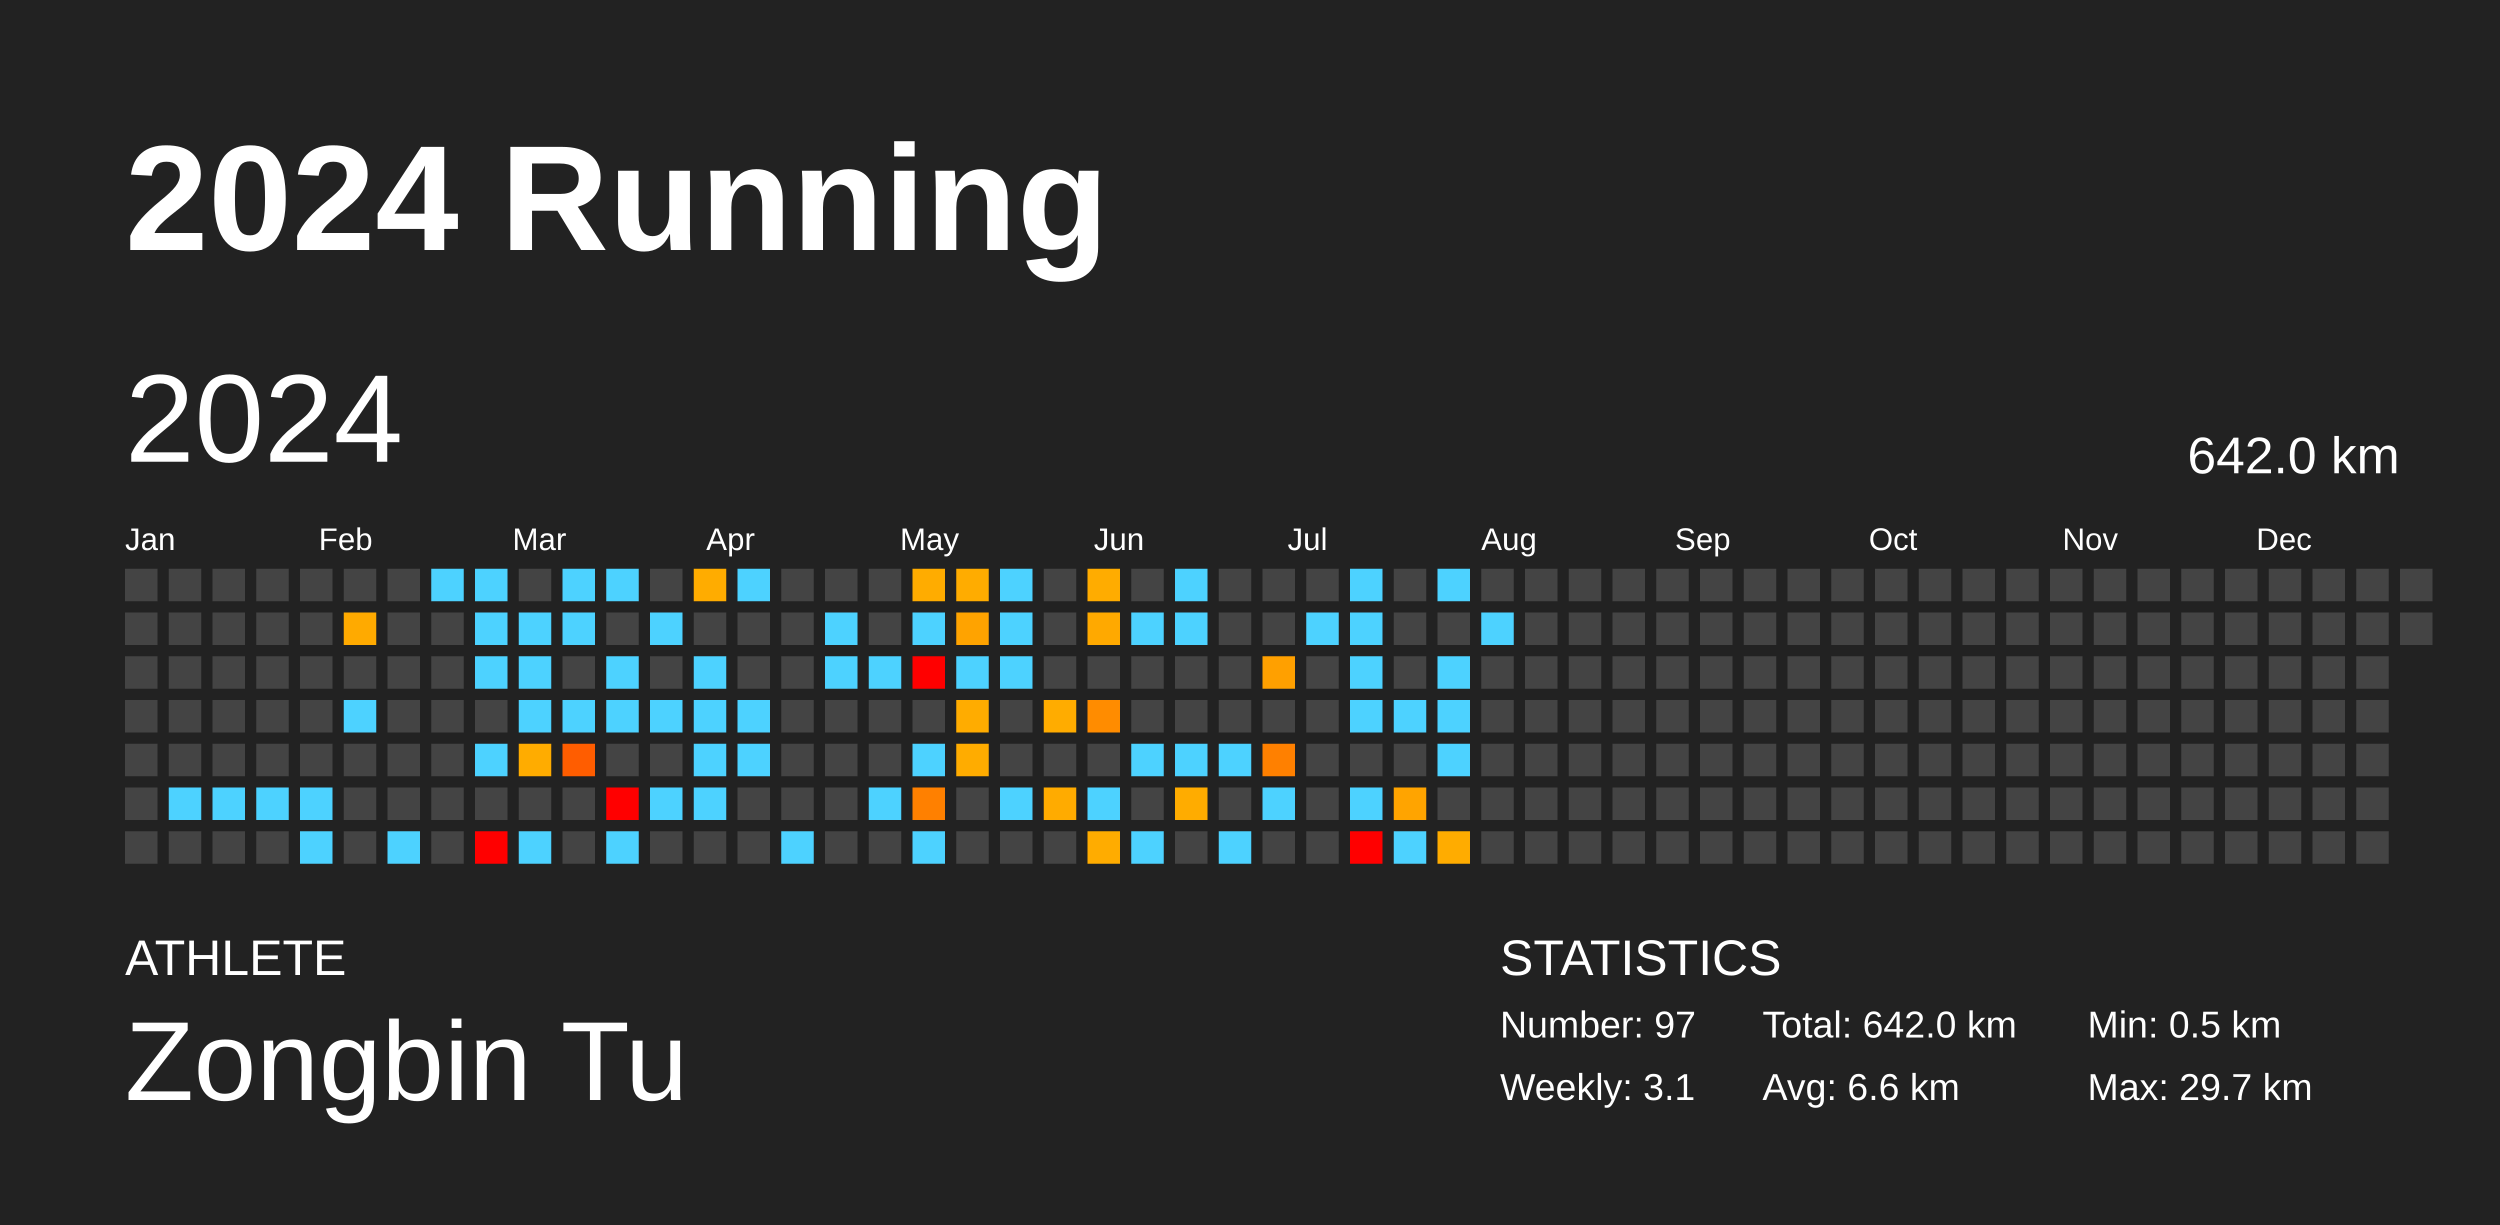
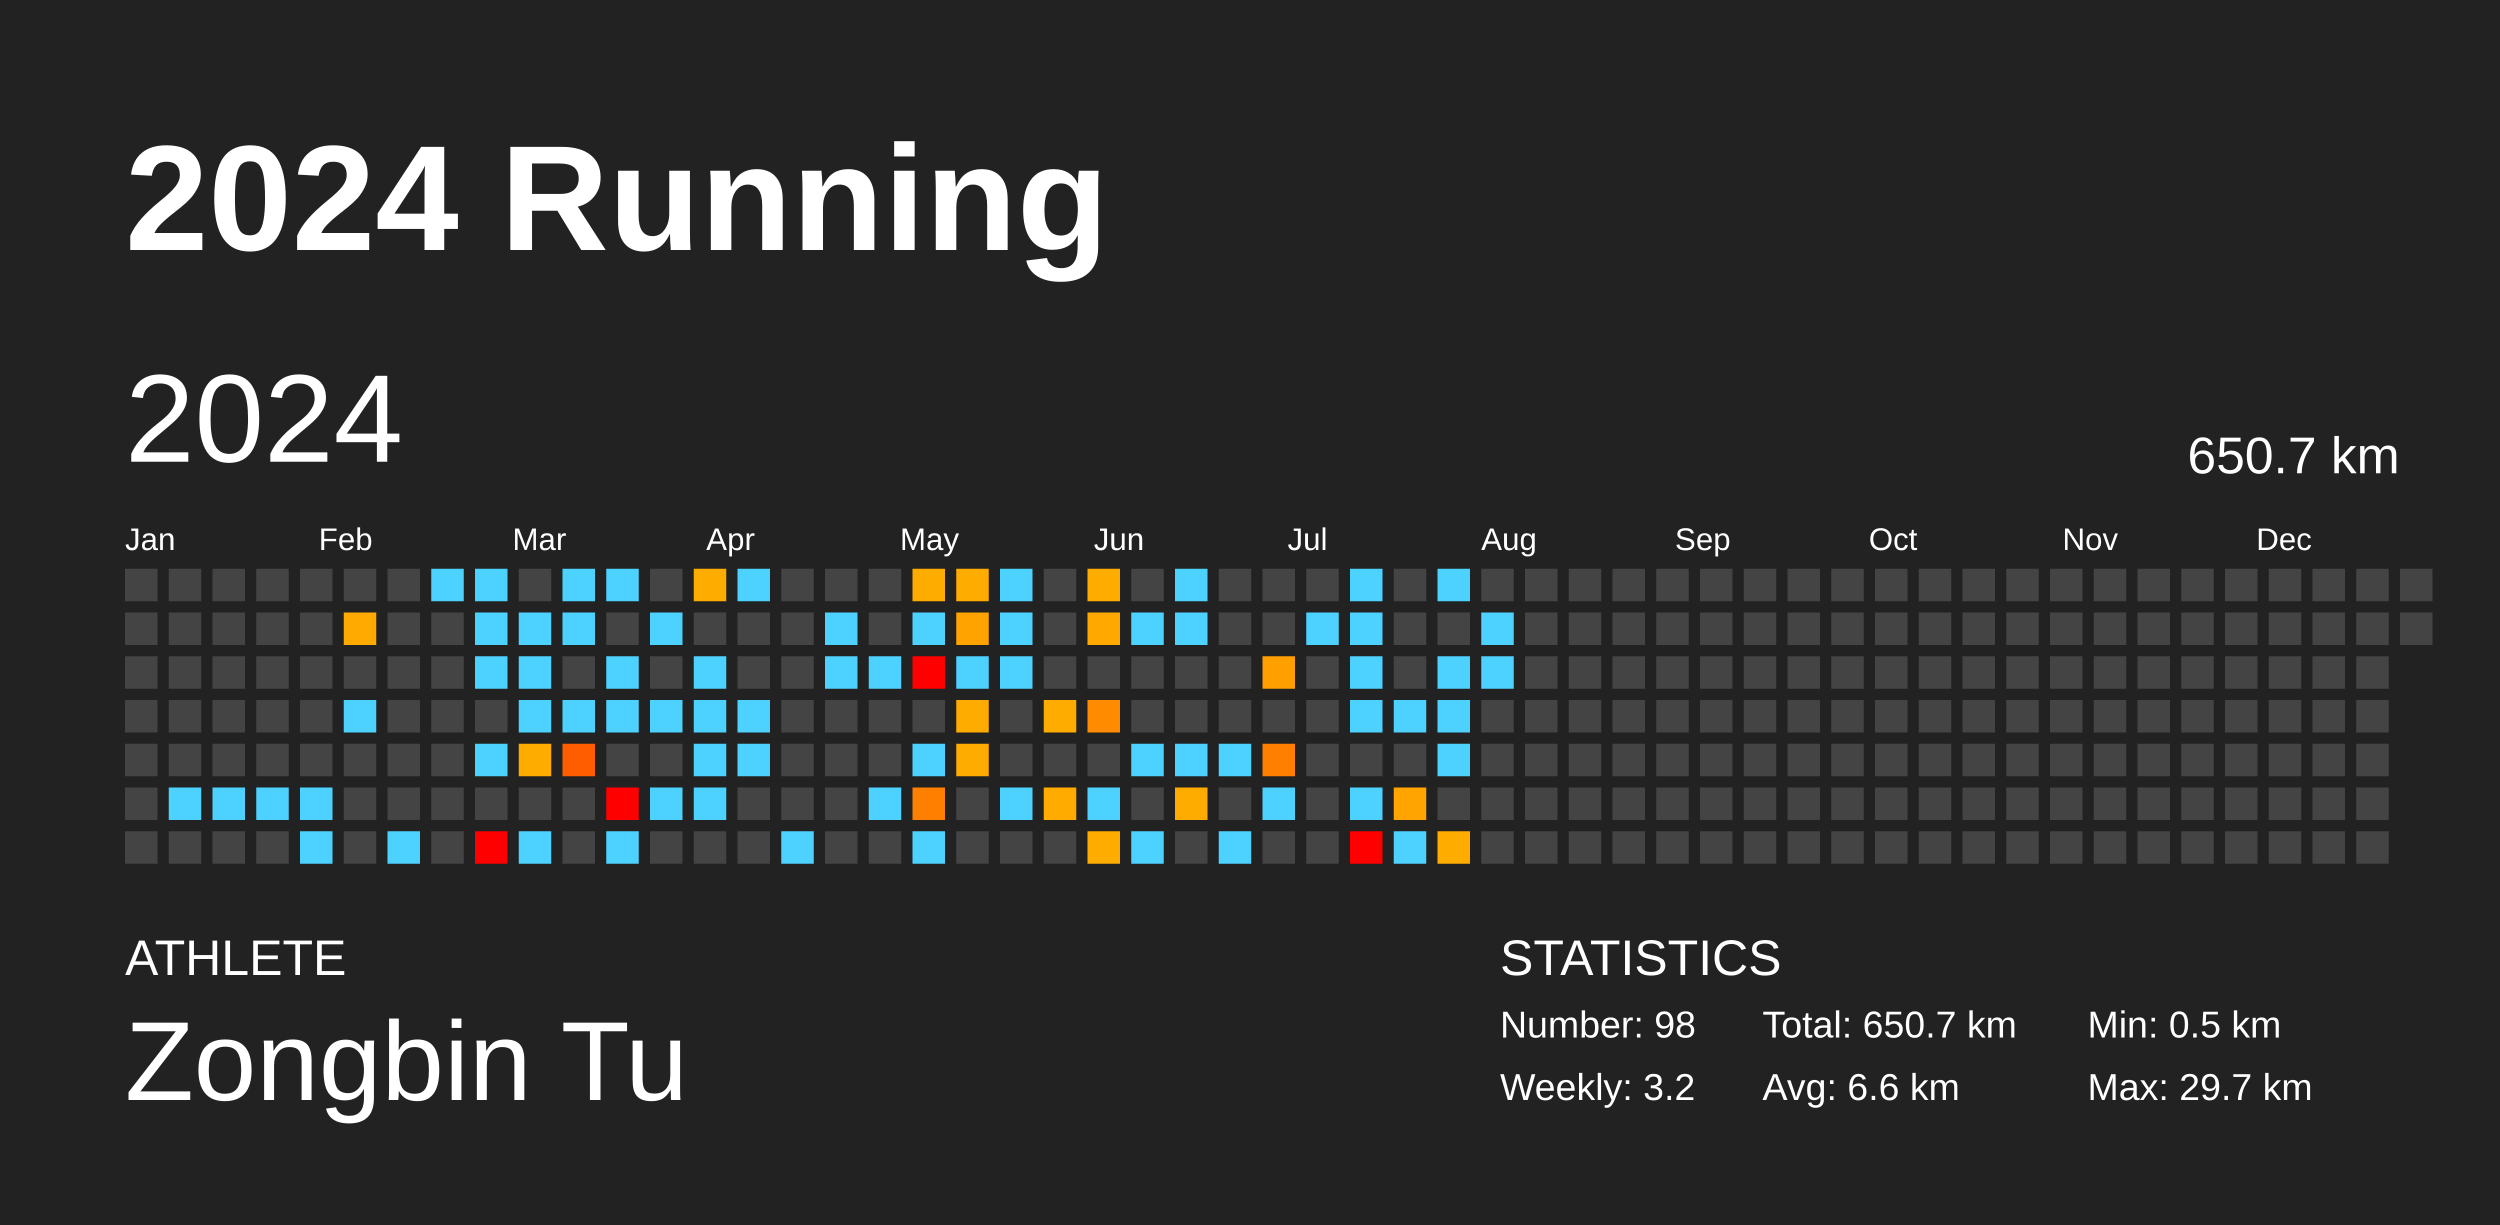
<svg xmlns="http://www.w3.org/2000/svg" baseProfile="full" height="98mm" version="1.1" viewBox="0,0,200,98" width="200mm">
  <defs />
  <rect fill="#222222" height="98" width="200" x="0" y="0" />
  <text fill="#FFFFFF" style="font-size:12px; font-family:Arial; font-weight:bold;" x="10" y="20">2024 Running</text>
  <text fill="#FFFFFF" style="font-size:4px; font-family:Arial" x="10" y="78">ATHLETE</text>
  <text fill="#FFFFFF" style="font-size:9px; font-family:Arial" x="10" y="88">Zongbin Tu</text>
  <text fill="#FFFFFF" style="font-size:4px; font-family:Arial" x="120" y="78">STATISTICS</text>
-   <text fill="#FFFFFF" style="font-size:3px; font-family:Arial" x="120" y="83">Number: 97</text>
-   <text fill="#FFFFFF" style="font-size:3px; font-family:Arial" x="120" y="88">Weekly: 3.1</text>
-   <text fill="#FFFFFF" style="font-size:3px; font-family:Arial" x="141" y="83">Total: 642.0 km</text>
+   <text fill="#FFFFFF" style="font-size:3px; font-family:Arial" x="120" y="83">Number: 98</text>
+   <text fill="#FFFFFF" style="font-size:3px; font-family:Arial" x="120" y="88">Weekly: 3.2</text>
+   <text fill="#FFFFFF" style="font-size:3px; font-family:Arial" x="141" y="83">Total: 650.7 km</text>
  <text fill="#FFFFFF" style="font-size:3px; font-family:Arial" x="141" y="88">Avg: 6.6 km</text>
  <text fill="#FFFFFF" style="font-size:3px; font-family:Arial" x="167" y="83">Min: 0.5 km</text>
  <text fill="#FFFFFF" style="font-size:3px; font-family:Arial" x="167" y="88">Max: 29.7 km</text>
  <text dominant-baseline="hanging" fill="#FFFFFF" style="font-size:10.0px; font-family:Arial;" x="10" y="30">2024</text>
-   <text dominant-baseline="hanging" fill="#FFFFFF" style="font-size:4.125px; font-family:Arial;" x="175" y="35">642.0 km</text>
+   <text dominant-baseline="hanging" fill="#FFFFFF" style="font-size:4.125px; font-family:Arial;" x="175" y="35">650.7 km</text>
  <text fill="#FFFFFF" style="font-size:2.5px; font-family:Arial" x="10.0" y="44">Jan</text>
  <text fill="#FFFFFF" style="font-size:2.5px; font-family:Arial" x="25.5" y="44">Feb</text>
  <text fill="#FFFFFF" style="font-size:2.5px; font-family:Arial" x="41.0" y="44">Mar</text>
  <text fill="#FFFFFF" style="font-size:2.5px; font-family:Arial" x="56.5" y="44">Apr</text>
  <text fill="#FFFFFF" style="font-size:2.5px; font-family:Arial" x="72.0" y="44">May</text>
  <text fill="#FFFFFF" style="font-size:2.5px; font-family:Arial" x="87.5" y="44">Jun</text>
  <text fill="#FFFFFF" style="font-size:2.5px; font-family:Arial" x="103.0" y="44">Jul</text>
  <text fill="#FFFFFF" style="font-size:2.5px; font-family:Arial" x="118.5" y="44">Aug</text>
  <text fill="#FFFFFF" style="font-size:2.5px; font-family:Arial" x="134.0" y="44">Sep</text>
  <text fill="#FFFFFF" style="font-size:2.5px; font-family:Arial" x="149.5" y="44">Oct</text>
  <text fill="#FFFFFF" style="font-size:2.5px; font-family:Arial" x="165.0" y="44">Nov</text>
  <text fill="#FFFFFF" style="font-size:2.5px; font-family:Arial" x="180.5" y="44">Dec</text>
  <rect fill="#444444" height="2.6" width="2.6" x="10.0" y="45.5" />
  <rect fill="#444444" height="2.6" width="2.6" x="10.0" y="49.0" />
  <rect fill="#444444" height="2.6" width="2.6" x="10.0" y="52.5" />
  <rect fill="#444444" height="2.6" width="2.6" x="10.0" y="56.0" />
  <rect fill="#444444" height="2.6" width="2.6" x="10.0" y="59.5" />
  <rect fill="#444444" height="2.6" width="2.6" x="10.0" y="63.0" />
  <rect fill="#444444" height="2.6" width="2.6" x="10.0" y="66.5" />
  <rect fill="#444444" height="2.6" width="2.6" x="13.5" y="45.5" />
  <rect fill="#444444" height="2.6" width="2.6" x="13.5" y="49.0" />
  <rect fill="#444444" height="2.6" width="2.6" x="13.5" y="52.5" />
  <rect fill="#444444" height="2.6" width="2.6" x="13.5" y="56.0" />
  <rect fill="#444444" height="2.6" width="2.6" x="13.5" y="59.5" />
  <rect fill="#4dd2ff" height="2.6" width="2.6" x="13.5" y="63.0" />
  <rect fill="#444444" height="2.6" width="2.6" x="13.5" y="66.5" />
  <rect fill="#444444" height="2.6" width="2.6" x="17.0" y="45.5" />
  <rect fill="#444444" height="2.6" width="2.6" x="17.0" y="49.0" />
  <rect fill="#444444" height="2.6" width="2.6" x="17.0" y="52.5" />
  <rect fill="#444444" height="2.6" width="2.6" x="17.0" y="56.0" />
  <rect fill="#444444" height="2.6" width="2.6" x="17.0" y="59.5" />
  <rect fill="#4dd2ff" height="2.6" width="2.6" x="17.0" y="63.0" />
  <rect fill="#444444" height="2.6" width="2.6" x="17.0" y="66.5" />
  <rect fill="#444444" height="2.6" width="2.6" x="20.5" y="45.5" />
  <rect fill="#444444" height="2.6" width="2.6" x="20.5" y="49.0" />
  <rect fill="#444444" height="2.6" width="2.6" x="20.5" y="52.5" />
  <rect fill="#444444" height="2.6" width="2.6" x="20.5" y="56.0" />
  <rect fill="#444444" height="2.6" width="2.6" x="20.5" y="59.5" />
  <rect fill="#4dd2ff" height="2.6" width="2.6" x="20.5" y="63.0" />
  <rect fill="#444444" height="2.6" width="2.6" x="20.5" y="66.5" />
  <rect fill="#444444" height="2.6" width="2.6" x="24.0" y="45.5" />
  <rect fill="#444444" height="2.6" width="2.6" x="24.0" y="49.0" />
  <rect fill="#444444" height="2.6" width="2.6" x="24.0" y="52.5" />
  <rect fill="#444444" height="2.6" width="2.6" x="24.0" y="56.0" />
  <rect fill="#444444" height="2.6" width="2.6" x="24.0" y="59.5" />
  <rect fill="#4dd2ff" height="2.6" width="2.6" x="24.0" y="63.0" />
  <rect fill="#4dd2ff" height="2.6" width="2.6" x="24.0" y="66.5" />
  <rect fill="#444444" height="2.6" width="2.6" x="27.5" y="45.5" />
  <rect fill="#ffaa00" height="2.6" width="2.6" x="27.5" y="49.0" />
  <rect fill="#444444" height="2.6" width="2.6" x="27.5" y="52.5" />
  <rect fill="#4dd2ff" height="2.6" width="2.6" x="27.5" y="56.0" />
  <rect fill="#444444" height="2.6" width="2.6" x="27.5" y="59.5" />
  <rect fill="#444444" height="2.6" width="2.6" x="27.5" y="63.0" />
  <rect fill="#444444" height="2.6" width="2.6" x="27.5" y="66.5" />
  <rect fill="#444444" height="2.6" width="2.6" x="31.0" y="45.5" />
  <rect fill="#444444" height="2.6" width="2.6" x="31.0" y="49.0" />
  <rect fill="#444444" height="2.6" width="2.6" x="31.0" y="52.5" />
  <rect fill="#444444" height="2.6" width="2.6" x="31.0" y="56.0" />
  <rect fill="#444444" height="2.6" width="2.6" x="31.0" y="59.5" />
  <rect fill="#444444" height="2.6" width="2.6" x="31.0" y="63.0" />
  <rect fill="#4dd2ff" height="2.6" width="2.6" x="31.0" y="66.5" />
  <rect fill="#4dd2ff" height="2.6" width="2.6" x="34.5" y="45.5" />
  <rect fill="#444444" height="2.6" width="2.6" x="34.5" y="49.0" />
  <rect fill="#444444" height="2.6" width="2.6" x="34.5" y="52.5" />
  <rect fill="#444444" height="2.6" width="2.6" x="34.5" y="56.0" />
  <rect fill="#444444" height="2.6" width="2.6" x="34.5" y="59.5" />
  <rect fill="#444444" height="2.6" width="2.6" x="34.5" y="63.0" />
  <rect fill="#444444" height="2.6" width="2.6" x="34.5" y="66.5" />
  <rect fill="#4dd2ff" height="2.6" width="2.6" x="38.0" y="45.5" />
  <rect fill="#4dd2ff" height="2.6" width="2.6" x="38.0" y="49.0" />
  <rect fill="#4dd2ff" height="2.6" width="2.6" x="38.0" y="52.5" />
  <rect fill="#444444" height="2.6" width="2.6" x="38.0" y="56.0" />
  <rect fill="#4dd2ff" height="2.6" width="2.6" x="38.0" y="59.5" />
  <rect fill="#444444" height="2.6" width="2.6" x="38.0" y="63.0" />
  <rect fill="red" height="2.6" width="2.6" x="38.0" y="66.5" />
  <rect fill="#444444" height="2.6" width="2.6" x="41.5" y="45.5" />
  <rect fill="#4dd2ff" height="2.6" width="2.6" x="41.5" y="49.0" />
  <rect fill="#4dd2ff" height="2.6" width="2.6" x="41.5" y="52.5" />
  <rect fill="#4dd2ff" height="2.6" width="2.6" x="41.5" y="56.0" />
  <rect fill="#ffac00" height="2.6" width="2.6" x="41.5" y="59.5" />
  <rect fill="#444444" height="2.6" width="2.6" x="41.5" y="63.0" />
  <rect fill="#4dd2ff" height="2.6" width="2.6" x="41.5" y="66.5" />
  <rect fill="#4dd2ff" height="2.6" width="2.6" x="45.0" y="45.5" />
  <rect fill="#4dd2ff" height="2.6" width="2.6" x="45.0" y="49.0" />
  <rect fill="#444444" height="2.6" width="2.6" x="45.0" y="52.5" />
  <rect fill="#4dd2ff" height="2.6" width="2.6" x="45.0" y="56.0" />
  <rect fill="#ff5d00" height="2.6" width="2.6" x="45.0" y="59.5" />
  <rect fill="#444444" height="2.6" width="2.6" x="45.0" y="63.0" />
  <rect fill="#444444" height="2.6" width="2.6" x="45.0" y="66.5" />
  <rect fill="#4dd2ff" height="2.6" width="2.6" x="48.5" y="45.5" />
  <rect fill="#444444" height="2.6" width="2.6" x="48.5" y="49.0" />
  <rect fill="#4dd2ff" height="2.6" width="2.6" x="48.5" y="52.5" />
  <rect fill="#4dd2ff" height="2.6" width="2.6" x="48.5" y="56.0" />
  <rect fill="#444444" height="2.6" width="2.6" x="48.5" y="59.5" />
  <rect fill="red" height="2.6" width="2.6" x="48.5" y="63.0" />
  <rect fill="#4dd2ff" height="2.6" width="2.6" x="48.5" y="66.5" />
  <rect fill="#444444" height="2.6" width="2.6" x="52.0" y="45.5" />
  <rect fill="#4dd2ff" height="2.6" width="2.6" x="52.0" y="49.0" />
  <rect fill="#444444" height="2.6" width="2.6" x="52.0" y="52.5" />
  <rect fill="#4dd2ff" height="2.6" width="2.6" x="52.0" y="56.0" />
  <rect fill="#444444" height="2.6" width="2.6" x="52.0" y="59.5" />
  <rect fill="#4dd2ff" height="2.6" width="2.6" x="52.0" y="63.0" />
  <rect fill="#444444" height="2.6" width="2.6" x="52.0" y="66.5" />
  <rect fill="#ffac00" height="2.6" width="2.6" x="55.5" y="45.5" />
  <rect fill="#444444" height="2.6" width="2.6" x="55.5" y="49.0" />
  <rect fill="#4dd2ff" height="2.6" width="2.6" x="55.5" y="52.5" />
  <rect fill="#4dd2ff" height="2.6" width="2.6" x="55.5" y="56.0" />
  <rect fill="#4dd2ff" height="2.6" width="2.6" x="55.5" y="59.5" />
  <rect fill="#4dd2ff" height="2.6" width="2.6" x="55.5" y="63.0" />
  <rect fill="#444444" height="2.6" width="2.6" x="55.5" y="66.5" />
  <rect fill="#4dd2ff" height="2.6" width="2.6" x="59.0" y="45.5" />
  <rect fill="#444444" height="2.6" width="2.6" x="59.0" y="49.0" />
  <rect fill="#444444" height="2.6" width="2.6" x="59.0" y="52.5" />
  <rect fill="#4dd2ff" height="2.6" width="2.6" x="59.0" y="56.0" />
  <rect fill="#4dd2ff" height="2.6" width="2.6" x="59.0" y="59.5" />
  <rect fill="#444444" height="2.6" width="2.6" x="59.0" y="63.0" />
  <rect fill="#444444" height="2.6" width="2.6" x="59.0" y="66.5" />
  <rect fill="#444444" height="2.6" width="2.6" x="62.5" y="45.5" />
  <rect fill="#444444" height="2.6" width="2.6" x="62.5" y="49.0" />
  <rect fill="#444444" height="2.6" width="2.6" x="62.5" y="52.5" />
  <rect fill="#444444" height="2.6" width="2.6" x="62.5" y="56.0" />
  <rect fill="#444444" height="2.6" width="2.6" x="62.5" y="59.5" />
  <rect fill="#444444" height="2.6" width="2.6" x="62.5" y="63.0" />
  <rect fill="#4dd2ff" height="2.6" width="2.6" x="62.5" y="66.5" />
  <rect fill="#444444" height="2.6" width="2.6" x="66.0" y="45.5" />
  <rect fill="#4dd2ff" height="2.6" width="2.6" x="66.0" y="49.0" />
  <rect fill="#4dd2ff" height="2.6" width="2.6" x="66.0" y="52.5" />
  <rect fill="#444444" height="2.6" width="2.6" x="66.0" y="56.0" />
  <rect fill="#444444" height="2.6" width="2.6" x="66.0" y="59.5" />
  <rect fill="#444444" height="2.6" width="2.6" x="66.0" y="63.0" />
  <rect fill="#444444" height="2.6" width="2.6" x="66.0" y="66.5" />
  <rect fill="#444444" height="2.6" width="2.6" x="69.5" y="45.5" />
  <rect fill="#444444" height="2.6" width="2.6" x="69.5" y="49.0" />
  <rect fill="#4dd2ff" height="2.6" width="2.6" x="69.5" y="52.5" />
  <rect fill="#444444" height="2.6" width="2.6" x="69.5" y="56.0" />
  <rect fill="#444444" height="2.6" width="2.6" x="69.5" y="59.5" />
  <rect fill="#4dd2ff" height="2.6" width="2.6" x="69.5" y="63.0" />
  <rect fill="#444444" height="2.6" width="2.6" x="69.5" y="66.5" />
  <rect fill="#ffac00" height="2.6" width="2.6" x="73.0" y="45.5" />
  <rect fill="#4dd2ff" height="2.6" width="2.6" x="73.0" y="49.0" />
  <rect fill="red" height="2.6" width="2.6" x="73.0" y="52.5" />
  <rect fill="#444444" height="2.6" width="2.6" x="73.0" y="56.0" />
  <rect fill="#4dd2ff" height="2.6" width="2.6" x="73.0" y="59.5" />
  <rect fill="#ff8000" height="2.6" width="2.6" x="73.0" y="63.0" />
  <rect fill="#4dd2ff" height="2.6" width="2.6" x="73.0" y="66.5" />
  <rect fill="#ffac00" height="2.6" width="2.6" x="76.5" y="45.5" />
  <rect fill="#ffa300" height="2.6" width="2.6" x="76.5" y="49.0" />
  <rect fill="#4dd2ff" height="2.6" width="2.6" x="76.5" y="52.5" />
  <rect fill="#ffac00" height="2.6" width="2.6" x="76.5" y="56.0" />
  <rect fill="#ffac00" height="2.6" width="2.6" x="76.5" y="59.5" />
  <rect fill="#444444" height="2.6" width="2.6" x="76.5" y="63.0" />
  <rect fill="#444444" height="2.6" width="2.6" x="76.5" y="66.5" />
  <rect fill="#4dd2ff" height="2.6" width="2.6" x="80.0" y="45.5" />
  <rect fill="#4dd2ff" height="2.6" width="2.6" x="80.0" y="49.0" />
  <rect fill="#4dd2ff" height="2.6" width="2.6" x="80.0" y="52.5" />
  <rect fill="#444444" height="2.6" width="2.6" x="80.0" y="56.0" />
  <rect fill="#444444" height="2.6" width="2.6" x="80.0" y="59.5" />
  <rect fill="#4dd2ff" height="2.6" width="2.6" x="80.0" y="63.0" />
  <rect fill="#444444" height="2.6" width="2.6" x="80.0" y="66.5" />
  <rect fill="#444444" height="2.6" width="2.6" x="83.5" y="45.5" />
  <rect fill="#444444" height="2.6" width="2.6" x="83.5" y="49.0" />
  <rect fill="#444444" height="2.6" width="2.6" x="83.5" y="52.5" />
  <rect fill="#ffac00" height="2.6" width="2.6" x="83.5" y="56.0" />
  <rect fill="#444444" height="2.6" width="2.6" x="83.5" y="59.5" />
  <rect fill="#ffab00" height="2.6" width="2.6" x="83.5" y="63.0" />
  <rect fill="#444444" height="2.6" width="2.6" x="83.5" y="66.5" />
  <rect fill="#ffac00" height="2.6" width="2.6" x="87.0" y="45.5" />
  <rect fill="#ffa900" height="2.6" width="2.6" x="87.0" y="49.0" />
  <rect fill="#444444" height="2.6" width="2.6" x="87.0" y="52.5" />
  <rect fill="#ff8c00" height="2.6" width="2.6" x="87.0" y="56.0" />
  <rect fill="#444444" height="2.6" width="2.6" x="87.0" y="59.5" />
  <rect fill="#4dd2ff" height="2.6" width="2.6" x="87.0" y="63.0" />
  <rect fill="#ffac00" height="2.6" width="2.6" x="87.0" y="66.5" />
  <rect fill="#444444" height="2.6" width="2.6" x="90.5" y="45.5" />
  <rect fill="#4dd2ff" height="2.6" width="2.6" x="90.5" y="49.0" />
  <rect fill="#444444" height="2.6" width="2.6" x="90.5" y="52.5" />
  <rect fill="#444444" height="2.6" width="2.6" x="90.5" y="56.0" />
  <rect fill="#4dd2ff" height="2.6" width="2.6" x="90.5" y="59.5" />
  <rect fill="#444444" height="2.6" width="2.6" x="90.5" y="63.0" />
  <rect fill="#4dd2ff" height="2.6" width="2.6" x="90.5" y="66.5" />
  <rect fill="#4dd2ff" height="2.6" width="2.6" x="94.0" y="45.5" />
  <rect fill="#4dd2ff" height="2.6" width="2.6" x="94.0" y="49.0" />
  <rect fill="#444444" height="2.6" width="2.6" x="94.0" y="52.5" />
  <rect fill="#444444" height="2.6" width="2.6" x="94.0" y="56.0" />
  <rect fill="#4dd2ff" height="2.6" width="2.6" x="94.0" y="59.5" />
  <rect fill="#ffac00" height="2.6" width="2.6" x="94.0" y="63.0" />
  <rect fill="#444444" height="2.6" width="2.6" x="94.0" y="66.5" />
  <rect fill="#444444" height="2.6" width="2.6" x="97.5" y="45.5" />
  <rect fill="#444444" height="2.6" width="2.6" x="97.5" y="49.0" />
  <rect fill="#444444" height="2.6" width="2.6" x="97.5" y="52.5" />
  <rect fill="#444444" height="2.6" width="2.6" x="97.5" y="56.0" />
  <rect fill="#4dd2ff" height="2.6" width="2.6" x="97.5" y="59.5" />
  <rect fill="#444444" height="2.6" width="2.6" x="97.5" y="63.0" />
  <rect fill="#4dd2ff" height="2.6" width="2.6" x="97.5" y="66.5" />
  <rect fill="#444444" height="2.6" width="2.6" x="101.0" y="45.5" />
  <rect fill="#444444" height="2.6" width="2.6" x="101.0" y="49.0" />
  <rect fill="#ffa000" height="2.6" width="2.6" x="101.0" y="52.5" />
  <rect fill="#444444" height="2.6" width="2.6" x="101.0" y="56.0" />
  <rect fill="#ff8000" height="2.6" width="2.6" x="101.0" y="59.5" />
  <rect fill="#4dd2ff" height="2.6" width="2.6" x="101.0" y="63.0" />
  <rect fill="#444444" height="2.6" width="2.6" x="101.0" y="66.5" />
  <rect fill="#444444" height="2.6" width="2.6" x="104.5" y="45.5" />
  <rect fill="#4dd2ff" height="2.6" width="2.6" x="104.5" y="49.0" />
  <rect fill="#444444" height="2.6" width="2.6" x="104.5" y="52.5" />
  <rect fill="#444444" height="2.6" width="2.6" x="104.5" y="56.0" />
  <rect fill="#444444" height="2.6" width="2.6" x="104.5" y="59.5" />
  <rect fill="#444444" height="2.6" width="2.6" x="104.5" y="63.0" />
  <rect fill="#444444" height="2.6" width="2.6" x="104.5" y="66.5" />
  <rect fill="#4dd2ff" height="2.6" width="2.6" x="108.0" y="45.5" />
  <rect fill="#4dd2ff" height="2.6" width="2.6" x="108.0" y="49.0" />
  <rect fill="#4dd2ff" height="2.6" width="2.6" x="108.0" y="52.5" />
  <rect fill="#4dd2ff" height="2.6" width="2.6" x="108.0" y="56.0" />
  <rect fill="#444444" height="2.6" width="2.6" x="108.0" y="59.5" />
  <rect fill="#4dd2ff" height="2.6" width="2.6" x="108.0" y="63.0" />
  <rect fill="red" height="2.6" width="2.6" x="108.0" y="66.5" />
  <rect fill="#444444" height="2.6" width="2.6" x="111.5" y="45.5" />
  <rect fill="#444444" height="2.6" width="2.6" x="111.5" y="49.0" />
  <rect fill="#444444" height="2.6" width="2.6" x="111.5" y="52.5" />
  <rect fill="#4dd2ff" height="2.6" width="2.6" x="111.5" y="56.0" />
  <rect fill="#444444" height="2.6" width="2.6" x="111.5" y="59.5" />
  <rect fill="#ffa400" height="2.6" width="2.6" x="111.5" y="63.0" />
  <rect fill="#4dd2ff" height="2.6" width="2.6" x="111.5" y="66.5" />
  <rect fill="#4dd2ff" height="2.6" width="2.6" x="115.0" y="45.5" />
  <rect fill="#444444" height="2.6" width="2.6" x="115.0" y="49.0" />
  <rect fill="#4dd2ff" height="2.6" width="2.6" x="115.0" y="52.5" />
  <rect fill="#4dd2ff" height="2.6" width="2.6" x="115.0" y="56.0" />
  <rect fill="#4dd2ff" height="2.6" width="2.6" x="115.0" y="59.5" />
  <rect fill="#444444" height="2.6" width="2.6" x="115.0" y="63.0" />
  <rect fill="#ffac00" height="2.6" width="2.6" x="115.0" y="66.5" />
  <rect fill="#444444" height="2.6" width="2.6" x="118.5" y="45.5" />
  <rect fill="#4dd2ff" height="2.6" width="2.6" x="118.5" y="49.0" />
-   <rect fill="#444444" height="2.6" width="2.6" x="118.5" y="52.5" />
+   <rect fill="#4dd2ff" height="2.6" width="2.6" x="118.5" y="52.5" />
  <rect fill="#444444" height="2.6" width="2.6" x="118.5" y="56.0" />
  <rect fill="#444444" height="2.6" width="2.6" x="118.5" y="59.5" />
  <rect fill="#444444" height="2.6" width="2.6" x="118.5" y="63.0" />
  <rect fill="#444444" height="2.6" width="2.6" x="118.5" y="66.5" />
  <rect fill="#444444" height="2.6" width="2.6" x="122.0" y="45.5" />
  <rect fill="#444444" height="2.6" width="2.6" x="122.0" y="49.0" />
  <rect fill="#444444" height="2.6" width="2.6" x="122.0" y="52.5" />
  <rect fill="#444444" height="2.6" width="2.6" x="122.0" y="56.0" />
  <rect fill="#444444" height="2.6" width="2.6" x="122.0" y="59.5" />
  <rect fill="#444444" height="2.6" width="2.6" x="122.0" y="63.0" />
  <rect fill="#444444" height="2.6" width="2.6" x="122.0" y="66.5" />
  <rect fill="#444444" height="2.6" width="2.6" x="125.5" y="45.5" />
  <rect fill="#444444" height="2.6" width="2.6" x="125.5" y="49.0" />
  <rect fill="#444444" height="2.6" width="2.6" x="125.5" y="52.5" />
  <rect fill="#444444" height="2.6" width="2.6" x="125.5" y="56.0" />
  <rect fill="#444444" height="2.6" width="2.6" x="125.5" y="59.5" />
  <rect fill="#444444" height="2.6" width="2.6" x="125.5" y="63.0" />
  <rect fill="#444444" height="2.6" width="2.6" x="125.5" y="66.5" />
  <rect fill="#444444" height="2.6" width="2.6" x="129.0" y="45.5" />
  <rect fill="#444444" height="2.6" width="2.6" x="129.0" y="49.0" />
  <rect fill="#444444" height="2.6" width="2.6" x="129.0" y="52.5" />
  <rect fill="#444444" height="2.6" width="2.6" x="129.0" y="56.0" />
  <rect fill="#444444" height="2.6" width="2.6" x="129.0" y="59.5" />
  <rect fill="#444444" height="2.6" width="2.6" x="129.0" y="63.0" />
  <rect fill="#444444" height="2.6" width="2.6" x="129.0" y="66.5" />
  <rect fill="#444444" height="2.6" width="2.6" x="132.5" y="45.5" />
  <rect fill="#444444" height="2.6" width="2.6" x="132.5" y="49.0" />
  <rect fill="#444444" height="2.6" width="2.6" x="132.5" y="52.5" />
  <rect fill="#444444" height="2.6" width="2.6" x="132.5" y="56.0" />
  <rect fill="#444444" height="2.6" width="2.6" x="132.5" y="59.5" />
  <rect fill="#444444" height="2.6" width="2.6" x="132.5" y="63.0" />
  <rect fill="#444444" height="2.6" width="2.6" x="132.5" y="66.5" />
  <rect fill="#444444" height="2.6" width="2.6" x="136.0" y="45.5" />
  <rect fill="#444444" height="2.6" width="2.6" x="136.0" y="49.0" />
  <rect fill="#444444" height="2.6" width="2.6" x="136.0" y="52.5" />
  <rect fill="#444444" height="2.6" width="2.6" x="136.0" y="56.0" />
  <rect fill="#444444" height="2.6" width="2.6" x="136.0" y="59.5" />
  <rect fill="#444444" height="2.6" width="2.6" x="136.0" y="63.0" />
  <rect fill="#444444" height="2.6" width="2.6" x="136.0" y="66.5" />
  <rect fill="#444444" height="2.6" width="2.6" x="139.5" y="45.5" />
  <rect fill="#444444" height="2.6" width="2.6" x="139.5" y="49.0" />
  <rect fill="#444444" height="2.6" width="2.6" x="139.5" y="52.5" />
  <rect fill="#444444" height="2.6" width="2.6" x="139.5" y="56.0" />
  <rect fill="#444444" height="2.6" width="2.6" x="139.5" y="59.5" />
  <rect fill="#444444" height="2.6" width="2.6" x="139.5" y="63.0" />
  <rect fill="#444444" height="2.6" width="2.6" x="139.5" y="66.5" />
  <rect fill="#444444" height="2.6" width="2.6" x="143.0" y="45.5" />
  <rect fill="#444444" height="2.6" width="2.6" x="143.0" y="49.0" />
  <rect fill="#444444" height="2.6" width="2.6" x="143.0" y="52.5" />
  <rect fill="#444444" height="2.6" width="2.6" x="143.0" y="56.0" />
  <rect fill="#444444" height="2.6" width="2.6" x="143.0" y="59.5" />
  <rect fill="#444444" height="2.6" width="2.6" x="143.0" y="63.0" />
  <rect fill="#444444" height="2.6" width="2.6" x="143.0" y="66.5" />
  <rect fill="#444444" height="2.6" width="2.6" x="146.5" y="45.5" />
  <rect fill="#444444" height="2.6" width="2.6" x="146.5" y="49.0" />
  <rect fill="#444444" height="2.6" width="2.6" x="146.5" y="52.5" />
  <rect fill="#444444" height="2.6" width="2.6" x="146.5" y="56.0" />
  <rect fill="#444444" height="2.6" width="2.6" x="146.5" y="59.5" />
  <rect fill="#444444" height="2.6" width="2.6" x="146.5" y="63.0" />
  <rect fill="#444444" height="2.6" width="2.6" x="146.5" y="66.5" />
  <rect fill="#444444" height="2.6" width="2.6" x="150.0" y="45.5" />
  <rect fill="#444444" height="2.6" width="2.6" x="150.0" y="49.0" />
  <rect fill="#444444" height="2.6" width="2.6" x="150.0" y="52.5" />
  <rect fill="#444444" height="2.6" width="2.6" x="150.0" y="56.0" />
  <rect fill="#444444" height="2.6" width="2.6" x="150.0" y="59.5" />
  <rect fill="#444444" height="2.6" width="2.6" x="150.0" y="63.0" />
  <rect fill="#444444" height="2.6" width="2.6" x="150.0" y="66.5" />
  <rect fill="#444444" height="2.6" width="2.6" x="153.5" y="45.5" />
  <rect fill="#444444" height="2.6" width="2.6" x="153.5" y="49.0" />
  <rect fill="#444444" height="2.6" width="2.6" x="153.5" y="52.5" />
  <rect fill="#444444" height="2.6" width="2.6" x="153.5" y="56.0" />
  <rect fill="#444444" height="2.6" width="2.6" x="153.5" y="59.5" />
  <rect fill="#444444" height="2.6" width="2.6" x="153.5" y="63.0" />
  <rect fill="#444444" height="2.6" width="2.6" x="153.5" y="66.5" />
  <rect fill="#444444" height="2.6" width="2.6" x="157.0" y="45.5" />
  <rect fill="#444444" height="2.6" width="2.6" x="157.0" y="49.0" />
  <rect fill="#444444" height="2.6" width="2.6" x="157.0" y="52.5" />
  <rect fill="#444444" height="2.6" width="2.6" x="157.0" y="56.0" />
  <rect fill="#444444" height="2.6" width="2.6" x="157.0" y="59.5" />
  <rect fill="#444444" height="2.6" width="2.6" x="157.0" y="63.0" />
  <rect fill="#444444" height="2.6" width="2.6" x="157.0" y="66.5" />
  <rect fill="#444444" height="2.6" width="2.6" x="160.5" y="45.5" />
  <rect fill="#444444" height="2.6" width="2.6" x="160.5" y="49.0" />
  <rect fill="#444444" height="2.6" width="2.6" x="160.5" y="52.5" />
  <rect fill="#444444" height="2.6" width="2.6" x="160.5" y="56.0" />
  <rect fill="#444444" height="2.6" width="2.6" x="160.5" y="59.5" />
  <rect fill="#444444" height="2.6" width="2.6" x="160.5" y="63.0" />
  <rect fill="#444444" height="2.6" width="2.6" x="160.5" y="66.5" />
  <rect fill="#444444" height="2.6" width="2.6" x="164.0" y="45.5" />
  <rect fill="#444444" height="2.6" width="2.6" x="164.0" y="49.0" />
  <rect fill="#444444" height="2.6" width="2.6" x="164.0" y="52.5" />
  <rect fill="#444444" height="2.6" width="2.6" x="164.0" y="56.0" />
  <rect fill="#444444" height="2.6" width="2.6" x="164.0" y="59.5" />
  <rect fill="#444444" height="2.6" width="2.6" x="164.0" y="63.0" />
  <rect fill="#444444" height="2.6" width="2.6" x="164.0" y="66.5" />
  <rect fill="#444444" height="2.6" width="2.6" x="167.5" y="45.5" />
  <rect fill="#444444" height="2.6" width="2.6" x="167.5" y="49.0" />
  <rect fill="#444444" height="2.6" width="2.6" x="167.5" y="52.5" />
  <rect fill="#444444" height="2.6" width="2.6" x="167.5" y="56.0" />
  <rect fill="#444444" height="2.6" width="2.6" x="167.5" y="59.5" />
  <rect fill="#444444" height="2.6" width="2.6" x="167.5" y="63.0" />
  <rect fill="#444444" height="2.6" width="2.6" x="167.5" y="66.5" />
  <rect fill="#444444" height="2.6" width="2.6" x="171.0" y="45.5" />
  <rect fill="#444444" height="2.6" width="2.6" x="171.0" y="49.0" />
  <rect fill="#444444" height="2.6" width="2.6" x="171.0" y="52.5" />
  <rect fill="#444444" height="2.6" width="2.6" x="171.0" y="56.0" />
  <rect fill="#444444" height="2.6" width="2.6" x="171.0" y="59.5" />
  <rect fill="#444444" height="2.6" width="2.6" x="171.0" y="63.0" />
  <rect fill="#444444" height="2.6" width="2.6" x="171.0" y="66.5" />
  <rect fill="#444444" height="2.6" width="2.6" x="174.5" y="45.5" />
  <rect fill="#444444" height="2.6" width="2.6" x="174.5" y="49.0" />
  <rect fill="#444444" height="2.6" width="2.6" x="174.5" y="52.5" />
  <rect fill="#444444" height="2.6" width="2.6" x="174.5" y="56.0" />
  <rect fill="#444444" height="2.6" width="2.6" x="174.5" y="59.5" />
  <rect fill="#444444" height="2.6" width="2.6" x="174.5" y="63.0" />
  <rect fill="#444444" height="2.6" width="2.6" x="174.5" y="66.5" />
  <rect fill="#444444" height="2.6" width="2.6" x="178.0" y="45.5" />
  <rect fill="#444444" height="2.6" width="2.6" x="178.0" y="49.0" />
  <rect fill="#444444" height="2.6" width="2.6" x="178.0" y="52.5" />
  <rect fill="#444444" height="2.6" width="2.6" x="178.0" y="56.0" />
  <rect fill="#444444" height="2.6" width="2.6" x="178.0" y="59.5" />
  <rect fill="#444444" height="2.6" width="2.6" x="178.0" y="63.0" />
  <rect fill="#444444" height="2.6" width="2.6" x="178.0" y="66.5" />
  <rect fill="#444444" height="2.6" width="2.6" x="181.5" y="45.5" />
  <rect fill="#444444" height="2.6" width="2.6" x="181.5" y="49.0" />
  <rect fill="#444444" height="2.6" width="2.6" x="181.5" y="52.5" />
  <rect fill="#444444" height="2.6" width="2.6" x="181.5" y="56.0" />
  <rect fill="#444444" height="2.6" width="2.6" x="181.5" y="59.5" />
  <rect fill="#444444" height="2.6" width="2.6" x="181.5" y="63.0" />
  <rect fill="#444444" height="2.6" width="2.6" x="181.5" y="66.5" />
  <rect fill="#444444" height="2.6" width="2.6" x="185.0" y="45.5" />
  <rect fill="#444444" height="2.6" width="2.6" x="185.0" y="49.0" />
  <rect fill="#444444" height="2.6" width="2.6" x="185.0" y="52.5" />
  <rect fill="#444444" height="2.6" width="2.6" x="185.0" y="56.0" />
  <rect fill="#444444" height="2.6" width="2.6" x="185.0" y="59.5" />
  <rect fill="#444444" height="2.6" width="2.6" x="185.0" y="63.0" />
  <rect fill="#444444" height="2.6" width="2.6" x="185.0" y="66.5" />
  <rect fill="#444444" height="2.6" width="2.6" x="188.5" y="45.5" />
  <rect fill="#444444" height="2.6" width="2.6" x="188.5" y="49.0" />
  <rect fill="#444444" height="2.6" width="2.6" x="188.5" y="52.5" />
  <rect fill="#444444" height="2.6" width="2.6" x="188.5" y="56.0" />
  <rect fill="#444444" height="2.6" width="2.6" x="188.5" y="59.5" />
  <rect fill="#444444" height="2.6" width="2.6" x="188.5" y="63.0" />
  <rect fill="#444444" height="2.6" width="2.6" x="188.5" y="66.5" />
  <rect fill="#444444" height="2.6" width="2.6" x="192.0" y="45.5" />
  <rect fill="#444444" height="2.6" width="2.6" x="192.0" y="49.0" />
</svg>
